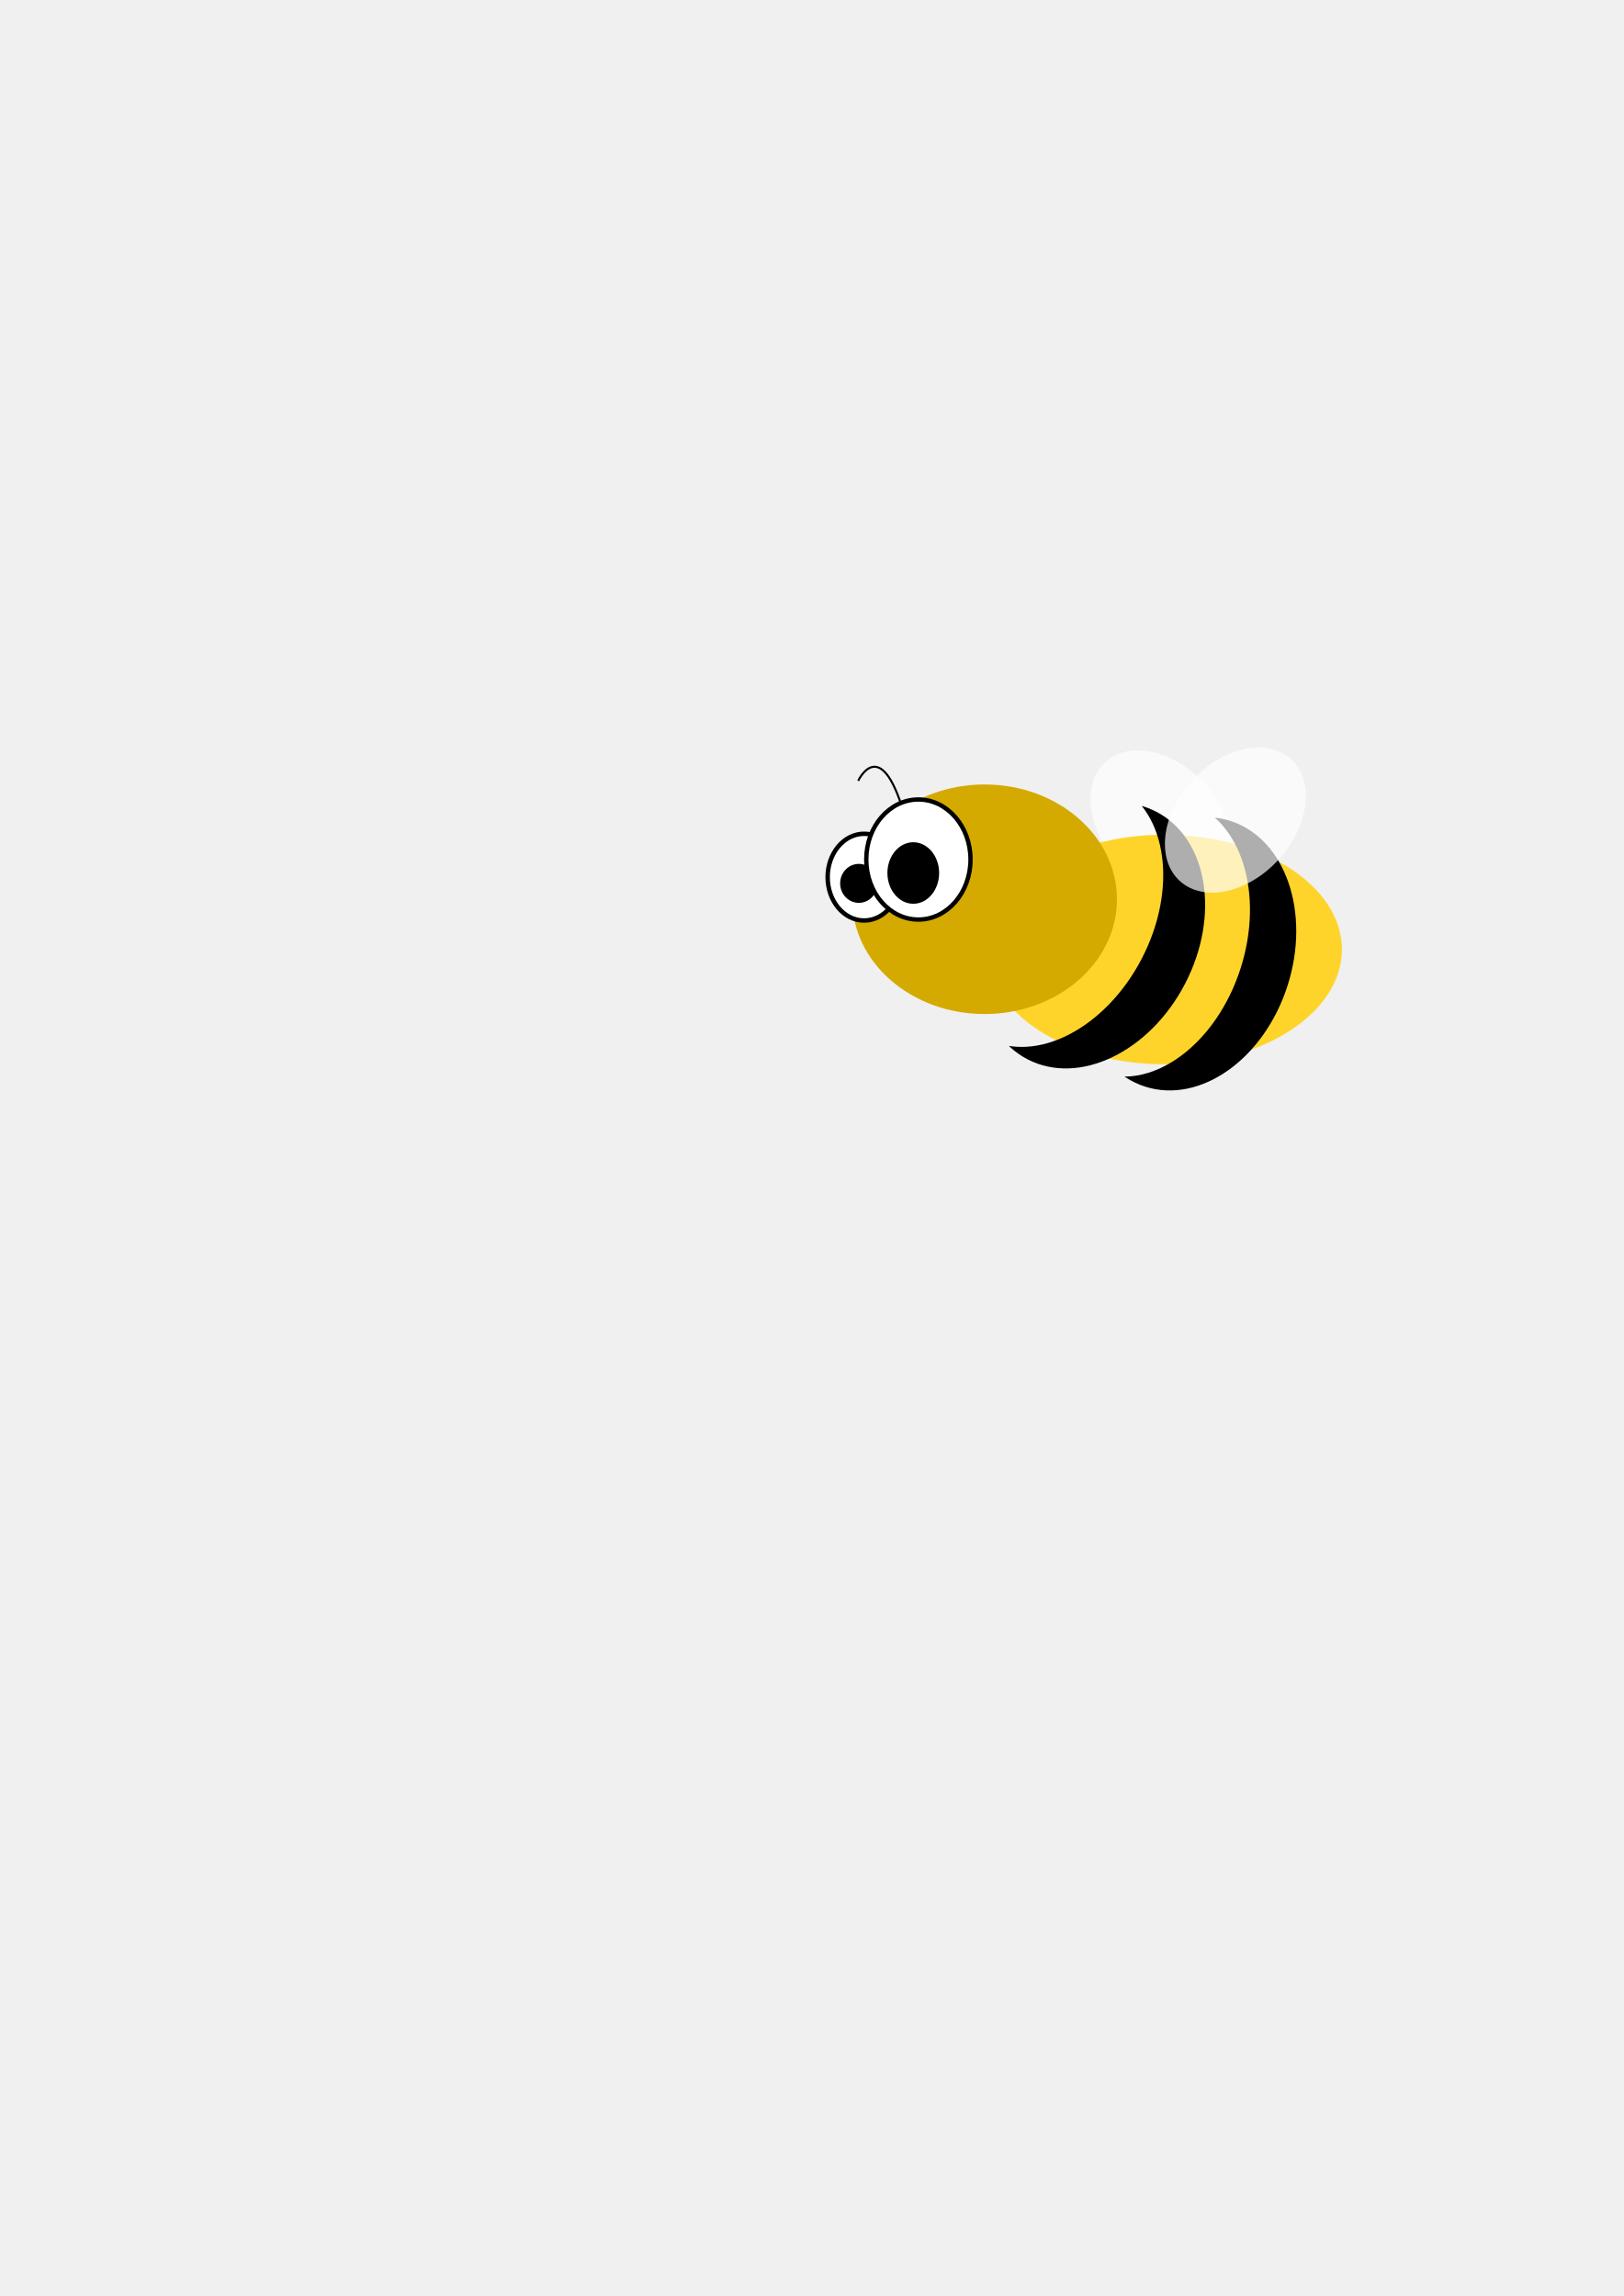
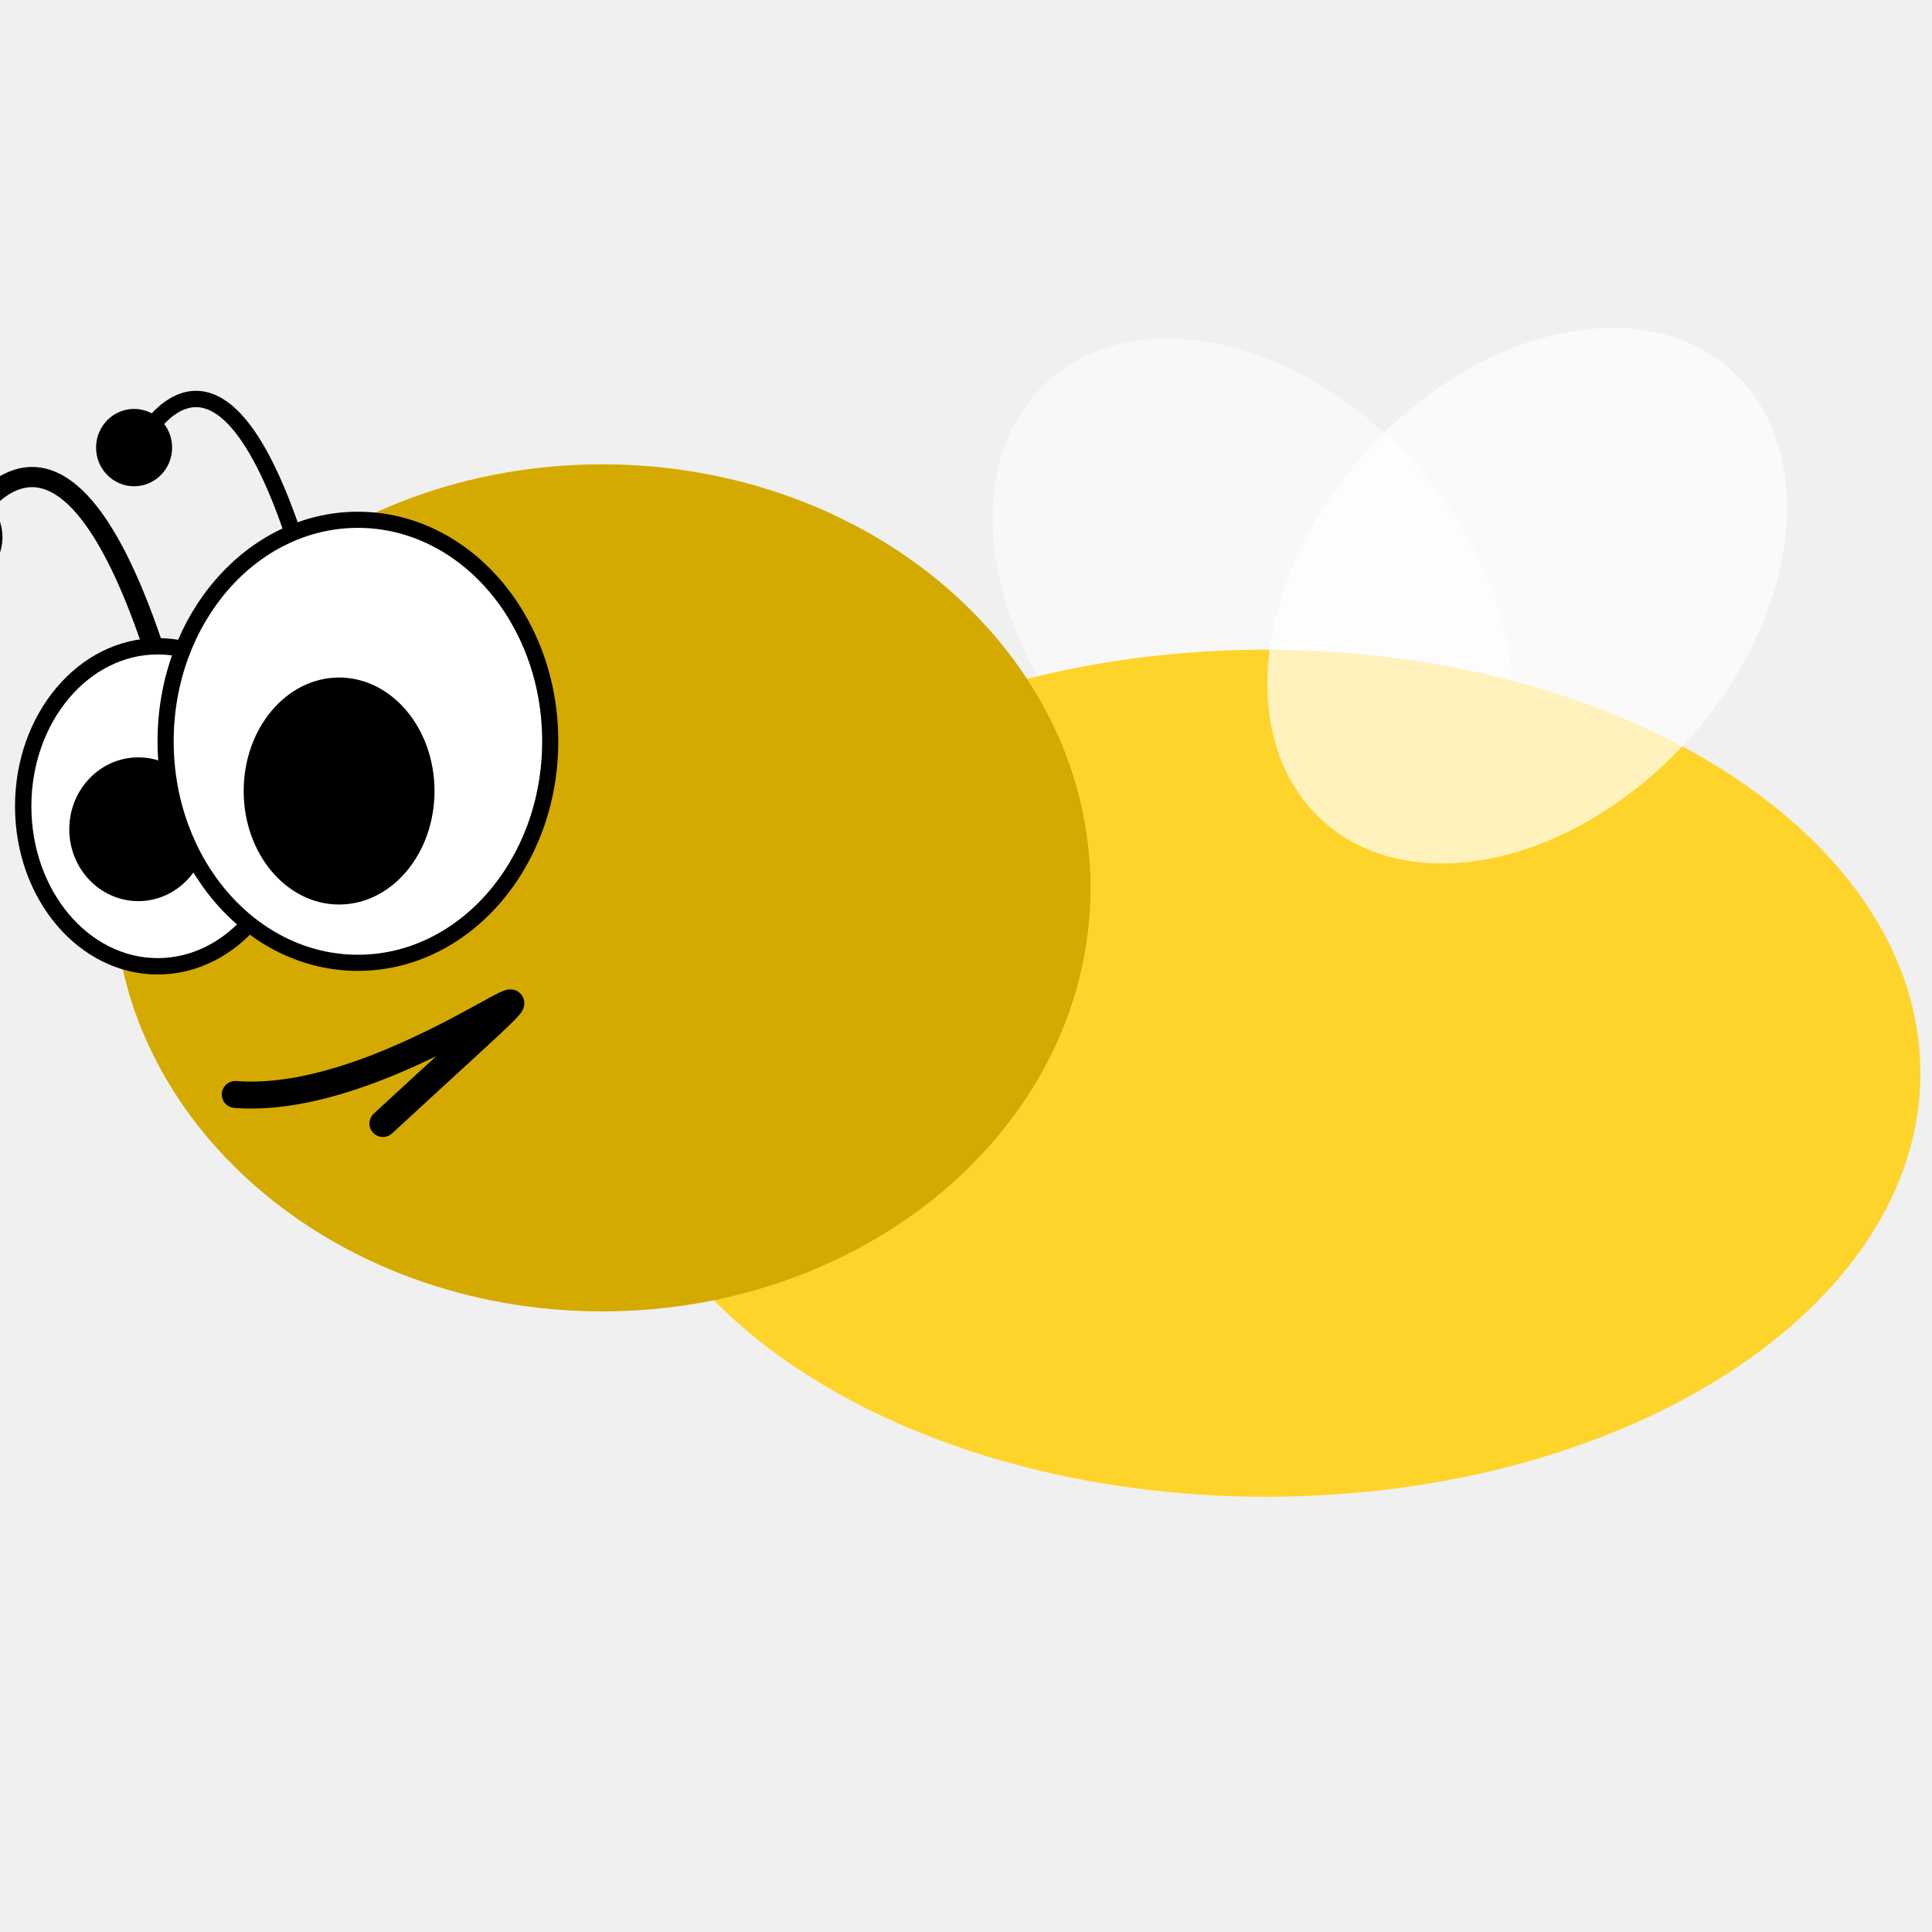
- <svg xmlns="http://www.w3.org/2000/svg" width="210mm" height="297mm" viewBox="0 0 210 297" version="1.1" id="svg5">
+ <svg xmlns="http://www.w3.org/2000/svg" width="256" height="256" viewBox="0 0 67.733 67.733" version="1.1" id="svg5">
  <defs id="defs2">
    <clipPath clipPathUnits="userSpaceOnUse" id="clipPath2375">
      <ellipse style="display:none;fill:#ff0000;stroke:none;stroke-width:0.551;stroke-linejoin:round;stroke-miterlimit:4;stroke-dasharray:none" id="ellipse2377" cx="95.509" cy="128.436" rx="20.449" ry="14.43" d="M 115.958,128.436 A 20.449,14.43 0 0 1 95.509,142.866 20.449,14.43 0 0 1 75.06,128.436 20.449,14.43 0 0 1 95.509,114.007 20.449,14.43 0 0 1 115.958,128.436 Z" />
      <path id="lpe_path-effect2379" style="fill:#ff0000;stroke:none;stroke-width:0.551;stroke-linejoin:round;stroke-miterlimit:4;stroke-dasharray:none" class="powerclip" d="M 70.742,101.812 H 120.891 v 40.169 H 70.742 Z m 45.216,26.624 a 20.449,14.43 0 0 0 -20.449,-14.43 20.449,14.43 0 0 0 -20.449,14.43 20.449,14.43 0 0 0 20.449,14.43 20.449,14.43 0 0 0 20.449,-14.43 z" />
    </clipPath>
    <clipPath clipPathUnits="userSpaceOnUse" id="clipPath2375-2">
-       <ellipse style="display:none;fill:#ff0000;stroke:none;stroke-width:0.551;stroke-linejoin:round;stroke-miterlimit:4;stroke-dasharray:none" id="ellipse2377-9" cx="95.509" cy="128.436" rx="20.449" ry="14.43" d="M 115.958,128.436 A 20.449,14.43 0 0 1 95.509,142.866 20.449,14.43 0 0 1 75.06,128.436 20.449,14.43 0 0 1 95.509,114.007 20.449,14.43 0 0 1 115.958,128.436 Z" />
+       <ellipse style="display:none;fill:#ff0000;stroke:none;stroke-width:0.551;stroke-linejoin:round;stroke-miterlimit:4;stroke-dasharray:none" id="ellipse2377-9" cx="95.509" cy="128.436" rx="20.449" ry="14.43" />
      <path id="lpe_path-effect2379-1" style="fill:#ff0000;stroke:none;stroke-width:0.551;stroke-linejoin:round;stroke-miterlimit:4;stroke-dasharray:none" class="powerclip" d="M 70.742,101.812 H 120.891 v 40.169 H 70.742 Z m 45.216,26.624 a 20.449,14.43 0 0 0 -20.449,-14.43 20.449,14.43 0 0 0 -20.449,14.43 20.449,14.43 0 0 0 20.449,14.43 20.449,14.43 0 0 0 20.449,-14.43 z" />
    </clipPath>
    <clipPath clipPathUnits="userSpaceOnUse" id="clipath_lpe_path-effect2599">
      <ellipse style="display:none;fill:#ff0000;stroke:none;stroke-width:0.551;stroke-linejoin:round;stroke-miterlimit:4;stroke-dasharray:none" id="ellipse2601" cx="95.509" cy="128.436" rx="20.449" ry="14.43" />
    </clipPath>
    <clipPath clipPathUnits="userSpaceOnUse" id="clipPath2375-7">
-       <ellipse style="display:none;fill:#ff0000;stroke:none;stroke-width:0.551;stroke-linejoin:round;stroke-miterlimit:4;stroke-dasharray:none" id="ellipse2377-0" cx="95.509" cy="128.436" rx="20.449" ry="14.43" d="M 115.958,128.436 A 20.449,14.43 0 0 1 95.509,142.866 20.449,14.43 0 0 1 75.06,128.436 20.449,14.43 0 0 1 95.509,114.007 20.449,14.43 0 0 1 115.958,128.436 Z" />
+       <ellipse style="display:none;fill:#ff0000;stroke:none;stroke-width:0.551;stroke-linejoin:round;stroke-miterlimit:4;stroke-dasharray:none" id="ellipse2377-0" cx="95.509" cy="128.436" rx="20.449" ry="14.43" />
      <path id="lpe_path-effect2379-9" style="fill:#ff0000;stroke:none;stroke-width:0.551;stroke-linejoin:round;stroke-miterlimit:4;stroke-dasharray:none" class="powerclip" d="M 70.742,101.812 H 120.891 v 40.169 H 70.742 Z m 45.216,26.624 a 20.449,14.43 0 0 0 -20.449,-14.43 20.449,14.43 0 0 0 -20.449,14.43 20.449,14.43 0 0 0 20.449,14.43 20.449,14.43 0 0 0 20.449,-14.43 z" />
    </clipPath>
    <clipPath clipPathUnits="userSpaceOnUse" id="clipath_lpe_path-effect2743">
      <ellipse style="display:none;fill:#ff0000;stroke:none;stroke-width:0.551;stroke-linejoin:round;stroke-miterlimit:4;stroke-dasharray:none" id="ellipse2745" cx="95.509" cy="128.436" rx="20.449" ry="14.43" />
    </clipPath>
    <clipPath clipPathUnits="userSpaceOnUse" id="clipath_lpe_path-effect2743-6">
-       <ellipse style="display:none;fill:#ff0000;stroke:none;stroke-width:0.551;stroke-linejoin:round;stroke-miterlimit:4;stroke-dasharray:none" id="ellipse2745-0" cx="95.509" cy="128.436" rx="20.449" ry="14.43" d="M 115.958,128.436 A 20.449,14.43 0 0 1 95.509,142.866 20.449,14.43 0 0 1 75.06,128.436 20.449,14.43 0 0 1 95.509,114.007 20.449,14.43 0 0 1 115.958,128.436 Z" />
+       <ellipse style="display:none;fill:#ff0000;stroke:none;stroke-width:0.551;stroke-linejoin:round;stroke-miterlimit:4;stroke-dasharray:none" id="ellipse2745-0" cx="95.509" cy="128.436" rx="20.449" ry="14.43" />
      <path id="lpe_path-effect2743-6" style="fill:#ff0000;stroke:none;stroke-width:0.551;stroke-linejoin:round;stroke-miterlimit:4;stroke-dasharray:none" class="powerclip" d="M 70.742,101.812 H 120.891 v 40.169 H 70.742 Z m 45.216,26.624 a 20.449,14.43 0 0 0 -20.449,-14.43 20.449,14.43 0 0 0 -20.449,14.43 20.449,14.43 0 0 0 20.449,14.43 20.449,14.43 0 0 0 20.449,-14.43 z" />
    </clipPath>
    <clipPath clipPathUnits="userSpaceOnUse" id="clipath_lpe_path-effect2807">
      <ellipse style="display:none;fill:#ff0000;stroke:none;stroke-width:0.551;stroke-linejoin:round;stroke-miterlimit:4;stroke-dasharray:none" id="ellipse2809" cx="95.509" cy="128.436" rx="20.449" ry="14.43" />
    </clipPath>
    <clipPath clipPathUnits="userSpaceOnUse" id="clipPath2375-6">
-       <ellipse style="display:none;fill:#ff0000;stroke:none;stroke-width:0.551;stroke-linejoin:round;stroke-miterlimit:4;stroke-dasharray:none" id="ellipse2377-1" cx="95.509" cy="128.436" rx="20.449" ry="14.43" d="M 115.958,128.436 A 20.449,14.43 0 0 1 95.509,142.866 20.449,14.43 0 0 1 75.06,128.436 20.449,14.43 0 0 1 95.509,114.007 20.449,14.43 0 0 1 115.958,128.436 Z" />
+       <ellipse style="display:none;fill:#ff0000;stroke:none;stroke-width:0.551;stroke-linejoin:round;stroke-miterlimit:4;stroke-dasharray:none" id="ellipse2377-1" cx="95.509" cy="128.436" rx="20.449" ry="14.43" />
      <path id="lpe_path-effect2379-8" style="fill:#ff0000;stroke:none;stroke-width:0.551;stroke-linejoin:round;stroke-miterlimit:4;stroke-dasharray:none" class="powerclip" d="M 70.742,101.812 H 120.891 v 40.169 H 70.742 Z m 45.216,26.624 a 20.449,14.43 0 0 0 -20.449,-14.43 20.449,14.43 0 0 0 -20.449,14.43 20.449,14.43 0 0 0 20.449,14.43 20.449,14.43 0 0 0 20.449,-14.43 z" />
    </clipPath>
    <clipPath clipPathUnits="userSpaceOnUse" id="clipath_lpe_path-effect3428">
      <ellipse style="display:none;fill:#ff0000;stroke:none;stroke-width:0.551;stroke-linejoin:round;stroke-miterlimit:4;stroke-dasharray:none" id="ellipse3430" cx="95.509" cy="128.436" rx="20.449" ry="14.43" d="M 115.958,128.436 A 20.449,14.43 0 0 1 95.509,142.866 20.449,14.43 0 0 1 75.06,128.436 20.449,14.43 0 0 1 95.509,114.007 20.449,14.43 0 0 1 115.958,128.436 Z" />
      <path id="lpe_path-effect3428" style="fill:#ff0000;stroke:none;stroke-width:0.551;stroke-linejoin:round;stroke-miterlimit:4;stroke-dasharray:none" class="powerclip" d="M 70.742,101.812 H 120.891 v 40.169 H 70.742 Z m 45.216,26.624 a 20.449,14.43 0 0 0 -20.449,-14.43 20.449,14.43 0 0 0 -20.449,14.43 20.449,14.43 0 0 0 20.449,14.43 20.449,14.43 0 0 0 20.449,-14.43 z" />
    </clipPath>
+     <clipPath clipPathUnits="userSpaceOnUse" id="clipPath2375-3">
+       <ellipse style="display:none;fill:#ff0000;stroke:none;stroke-width:0.551;stroke-linejoin:round;stroke-miterlimit:4;stroke-dasharray:none" id="ellipse2377-7" cx="95.509" cy="128.436" rx="20.449" ry="14.43" d="M 115.958,128.436 A 20.449,14.43 0 0 1 95.509,142.866 20.449,14.43 0 0 1 75.06,128.436 20.449,14.43 0 0 1 95.509,114.007 20.449,14.43 0 0 1 115.958,128.436 Z" />
+       <path id="lpe_path-effect2379-5" style="fill:#ff0000;stroke:none;stroke-width:0.551;stroke-linejoin:round;stroke-miterlimit:4;stroke-dasharray:none" class="powerclip" d="M 70.742,101.812 H 120.891 v 40.169 H 70.742 Z m 45.216,26.624 a 20.449,14.43 0 0 0 -20.449,-14.43 20.449,14.43 0 0 0 -20.449,14.43 20.449,14.43 0 0 0 20.449,14.43 20.449,14.43 0 0 0 20.449,-14.43 z" />
+     </clipPath>
+     <clipPath clipPathUnits="userSpaceOnUse" id="clipath_lpe_path-effect3428-9">
+       <ellipse style="display:none;fill:#ff0000;stroke:none;stroke-width:0.551;stroke-linejoin:round;stroke-miterlimit:4;stroke-dasharray:none" id="ellipse3430-2" cx="95.509" cy="128.436" rx="20.449" ry="14.43" d="M 115.958,128.436 A 20.449,14.43 0 0 1 95.509,142.866 20.449,14.43 0 0 1 75.06,128.436 20.449,14.43 0 0 1 95.509,114.007 20.449,14.43 0 0 1 115.958,128.436 Z" />
+       <path id="lpe_path-effect3428-2" style="fill:#ff0000;stroke:none;stroke-width:0.551;stroke-linejoin:round;stroke-miterlimit:4;stroke-dasharray:none" class="powerclip" d="M 70.742,101.812 H 120.891 v 40.169 H 70.742 Z m 45.216,26.624 a 20.449,14.43 0 0 0 -20.449,-14.43 20.449,14.43 0 0 0 -20.449,14.43 20.449,14.43 0 0 0 20.449,14.43 20.449,14.43 0 0 0 20.449,-14.43 z" />
+     </clipPath>
+     <clipPath clipPathUnits="userSpaceOnUse" id="clipath_lpe_path-effect7751">
+       <ellipse style="display:none;fill:#ff0000;stroke:none;stroke-width:0.551;stroke-linejoin:round;stroke-miterlimit:4;stroke-dasharray:none" id="ellipse7753" cx="95.509" cy="128.436" rx="20.449" ry="14.43" d="M 115.958,128.436 A 20.449,14.43 0 0 1 95.509,142.866 20.449,14.43 0 0 1 75.06,128.436 20.449,14.43 0 0 1 95.509,114.007 20.449,14.43 0 0 1 115.958,128.436 Z" />
+       <path id="lpe_path-effect7751" style="fill:#ff0000;stroke:none;stroke-width:0.551;stroke-linejoin:round;stroke-miterlimit:4;stroke-dasharray:none" class="powerclip" d="M 70.742,101.812 H 120.891 v 40.169 H 70.742 Z m 45.216,26.624 a 20.449,14.43 0 0 0 -20.449,-14.43 20.449,14.43 0 0 0 -20.449,14.43 20.449,14.43 0 0 0 20.449,14.43 20.449,14.43 0 0 0 20.449,-14.43 z" />
+     </clipPath>
+     <clipPath clipPathUnits="userSpaceOnUse" id="clipath_lpe_path-effect7747">
+       <ellipse style="display:none;fill:#ff0000;stroke:none;stroke-width:0.551;stroke-linejoin:round;stroke-miterlimit:4;stroke-dasharray:none" id="ellipse7758" cx="95.509" cy="128.436" rx="20.449" ry="14.43" d="M 115.958,128.436 A 20.449,14.43 0 0 1 95.509,142.866 20.449,14.43 0 0 1 75.06,128.436 20.449,14.43 0 0 1 95.509,114.007 20.449,14.43 0 0 1 115.958,128.436 Z" />
+       <path id="lpe_path-effect7747" style="fill:#ff0000;stroke:none;stroke-width:0.551;stroke-linejoin:round;stroke-miterlimit:4;stroke-dasharray:none" class="powerclip" d="M 70.742,101.812 H 120.891 v 40.169 H 70.742 Z m 45.216,26.624 a 20.449,14.43 0 0 0 -20.449,-14.43 20.449,14.43 0 0 0 -20.449,14.43 20.449,14.43 0 0 0 20.449,14.43 20.449,14.43 0 0 0 20.449,-14.43 z" />
+     </clipPath>
  </defs>
  <g id="layer1">
-     <ellipse style="opacity:0.682;fill:#ffffff;stroke:none;stroke-width:0.529;stroke-linejoin:round;stroke-miterlimit:4;stroke-dasharray:none" id="path3825" cx="39.142" cy="-179.838" rx="7.577" ry="10.664" transform="matrix(0.7386546,-0.6740842,-0.6740842,-0.7386546,0,0)" />
-     <ellipse style="fill:#ffd42a;stroke-width:0.772;stroke-linejoin:round" id="path868-7" cx="-150.621" cy="122.822" rx="22.935" ry="14.848" transform="scale(-1,1)" />
-     <ellipse style="fill:#d4aa00;stroke-width:0.667;stroke-linejoin:round" id="path868" cx="-127.34" cy="116.323" rx="17.122" ry="14.848" transform="scale(-1,1)" />
-     <ellipse style="fill:#ffffff;stroke:#000000;stroke-width:0.574;stroke-linejoin:round;stroke-miterlimit:4;stroke-dasharray:none" id="path868-3-6" cx="-111.759" cy="113.463" transform="scale(-1,1)" rx="4.716" ry="5.61" />
-     <ellipse style="fill:#000000;stroke:none;stroke-width:0.276;stroke-linejoin:round;stroke-miterlimit:4;stroke-dasharray:none" id="path868-3-6-5" cx="-111.078" cy="114.268" transform="scale(-1,1)" rx="2.419" ry="2.52" />
-     <ellipse style="fill:#ffffff;stroke:#000000;stroke-width:0.566;stroke-linejoin:round;stroke-miterlimit:4;stroke-dasharray:none" id="path868-3" cx="-118.779" cy="111.184" transform="scale(-1,1)" rx="6.742" ry="7.766" />
-     <ellipse style="fill:#000000;stroke:none;stroke-width:0.407;stroke-linejoin:round;stroke-miterlimit:4;stroke-dasharray:none" id="path868-3-6-5-3" cx="-118.118" cy="112.928" transform="scale(-1,1)" rx="3.345" ry="3.979" />
-     <path style="fill:#000000;stroke:none;stroke-width:0.558;stroke-linejoin:round;stroke-miterlimit:4;stroke-dasharray:none;opacity:1" id="path2105" clip-path="url(#clipPath2375)" d="M 115.891,121.897 A 20.075,15.085 0 0 1 95.816,136.982 20.075,15.085 0 0 1 75.742,121.897 20.075,15.085 0 0 1 95.816,106.812 20.075,15.085 0 0 1 115.891,121.897 Z" transform="matrix(-0.4158653,0.7970931,-0.7970931,-0.4158653,278.2349,95.33451)" />
-     <path style="fill:#000000;stroke:none;stroke-width:0.558;stroke-linejoin:round;stroke-miterlimit:4;stroke-dasharray:none" id="path2105-7" clip-path="url(#clipath_lpe_path-effect3428)" transform="matrix(-0.274507,0.8561234,-0.8561234,-0.274507,284.2669,74.8027)" d="M 115.891,121.897 A 20.075,15.085 0 0 1 95.816,136.982 20.075,15.085 0 0 1 75.742,121.897 20.075,15.085 0 0 1 95.816,106.812 20.075,15.085 0 0 1 115.891,121.897 Z" />
-     <ellipse style="opacity:0.682;fill:#ffffff;stroke:none;stroke-width:0.529;stroke-linejoin:round;stroke-miterlimit:4;stroke-dasharray:none" id="path3825-2" cx="-189.524" cy="29.345" rx="7.577" ry="10.664" transform="rotate(-137.6169)" />
-     <path style="fill:none;stroke:#000000;stroke-width:0.265px;stroke-linecap:butt;stroke-linejoin:miter;stroke-opacity:1" d="m 116.549,104.047 c -2.91,-8.731 -5.556,-3.043 -5.556,-3.043" id="path4668" />
+     <ellipse style="opacity:0.516;fill:#ffffff;stroke:none;stroke-width:0.529;stroke-linejoin:round;stroke-miterlimit:4;stroke-dasharray:none" id="path3825" cx="18.104" cy="-45.3" rx="7.577" ry="10.664" transform="matrix(0.7386546,-0.6740842,-0.6740842,-0.7386546,0,0)" />
+     <ellipse style="fill:#ffd42a;stroke-width:0.772;stroke-linejoin:round" id="path868-7" cx="-44.391" cy="37.626" rx="22.935" ry="14.848" transform="scale(-1,1)" />
+     <ellipse style="fill:#d4aa00;stroke-width:0.667;stroke-linejoin:round" id="path868" cx="-21.11" cy="31.127" rx="17.122" ry="14.848" transform="scale(-1,1)" />
+     <ellipse style="fill:#ffffff;stroke:#000000;stroke-width:0.574;stroke-linejoin:round;stroke-miterlimit:4;stroke-dasharray:none" id="path868-3-6" cx="-5.529" cy="28.267" transform="scale(-1,1)" rx="4.716" ry="5.61" />
+     <ellipse style="fill:#000000;stroke:none;stroke-width:0.276;stroke-linejoin:round;stroke-miterlimit:4;stroke-dasharray:none" id="path868-3-6-5" cx="-4.848" cy="29.072" transform="scale(-1,1)" rx="2.419" ry="2.52" />
+     <ellipse style="fill:#ffffff;stroke:#000000;stroke-width:0.566;stroke-linejoin:round;stroke-miterlimit:4;stroke-dasharray:none" id="path868-3" cx="-12.548" cy="25.989" transform="scale(-1,1)" rx="6.742" ry="7.766" />
+     <ellipse style="fill:#000000;stroke:none;stroke-width:0.407;stroke-linejoin:round;stroke-miterlimit:4;stroke-dasharray:none" id="path868-3-6-5-3" cx="-11.888" cy="27.732" transform="scale(-1,1)" rx="3.345" ry="3.979" />
+     <path style="fill:#000000;stroke:none;stroke-width:0.558;stroke-linejoin:round;stroke-miterlimit:4;stroke-dasharray:none" id="path2105" clip-path="url(#clipPath2375)" transform="matrix(-0.4158653,0.7970931,-0.7970931,-0.4158653,172.0046,10.13868)" />
+     <path style="fill:#000000;stroke:none;stroke-width:0.558;stroke-linejoin:round;stroke-miterlimit:4;stroke-dasharray:none" id="path2105-7" clip-path="url(#clipath_lpe_path-effect3428)" transform="matrix(-0.274507,0.8561234,-0.8561234,-0.274507,178.0367,-10.39313)" />
+     <ellipse style="opacity:0.688;fill:#ffffff;stroke:none;stroke-width:0.529;stroke-linejoin:round;stroke-miterlimit:4;stroke-dasharray:none" id="path3825-2" cx="-53.627" cy="20.667" rx="7.577" ry="10.664" transform="rotate(-137.6169)" />
+     <path style="fill:none;stroke:#000000;stroke-width:0.573;stroke-linecap:butt;stroke-linejoin:miter;stroke-opacity:1;stroke-miterlimit:4;stroke-dasharray:none" d="M 10.319,18.852 C 7.408,10.12 4.763,15.809 4.763,15.809" id="path4668" />
+     <ellipse style="opacity:1;fill:#000000;stroke:none;stroke-width:0.823;stroke-linejoin:round;stroke-miterlimit:4;stroke-dasharray:none" id="path5898" cx="4.701" cy="15.692" rx="1.333" ry="1.356" />
+     <path style="fill:none;stroke:#000000;stroke-width:0.709;stroke-linecap:butt;stroke-linejoin:miter;stroke-miterlimit:4;stroke-dasharray:none;stroke-opacity:1" d="M 5.392,22.746 C 1.788,11.936 -1.488,18.979 -1.488,18.979" id="path4668-0" />
+     <ellipse style="fill:#000000;stroke:none;stroke-width:1.019;stroke-linejoin:round;stroke-miterlimit:4;stroke-dasharray:none" id="path5898-2" cx="-1.564" cy="18.834" rx="1.65" ry="1.679" />
+     <path style="fill:none;stroke:#000000;stroke-width:0.945;stroke-linecap:round;stroke-linejoin:round;stroke-miterlimit:12.2;stroke-dasharray:none;stroke-opacity:1" d="M 8.248,38.371 C 14.612,38.88 23.353,30.224 13.424,39.389" id="path6656" />
+     <ellipse style="fill:#ffd42a;stroke-width:0.772;stroke-linejoin:round" id="path868-7-9" cx="-125.337" cy="36.879" rx="22.935" ry="14.848" transform="scale(-1,1)" />
+     <ellipse style="fill:#d4aa00;stroke-width:0.667;stroke-linejoin:round" id="path868-73" cx="-102.055" cy="30.379" rx="17.122" ry="14.848" transform="scale(-1,1)" />
+     <ellipse style="fill:#ffffff;stroke:#000000;stroke-width:0.574;stroke-linejoin:round;stroke-miterlimit:4;stroke-dasharray:none" id="path868-3-6-6" cx="-86.475" cy="27.52" transform="scale(-1,1)" rx="4.716" ry="5.61" />
+     <ellipse style="fill:#000000;stroke:none;stroke-width:0.276;stroke-linejoin:round;stroke-miterlimit:4;stroke-dasharray:none" id="path868-3-6-5-1" cx="-85.794" cy="28.325" transform="scale(-1,1)" rx="2.419" ry="2.52" />
+     <ellipse style="fill:#ffffff;stroke:#000000;stroke-width:0.566;stroke-linejoin:round;stroke-miterlimit:4;stroke-dasharray:none" id="path868-3-2" cx="-93.494" cy="25.241" transform="scale(-1,1)" rx="6.742" ry="7.766" />
+     <ellipse style="fill:#000000;stroke:none;stroke-width:0.407;stroke-linejoin:round;stroke-miterlimit:4;stroke-dasharray:none" id="path868-3-6-5-3-9" cx="-92.834" cy="26.985" transform="scale(-1,1)" rx="3.345" ry="3.979" />
+     <path style="fill:#000000;stroke:none;stroke-width:0.558;stroke-linejoin:round;stroke-miterlimit:4;stroke-dasharray:none" id="path2105-3" clip-path="url(#clipath_lpe_path-effect7747)" transform="matrix(-0.4158653,0.7970931,-0.7970931,-0.4158653,252.9504,9.391477)" d="M 115.891,121.897 A 20.075,15.085 0 0 1 95.816,136.982 20.075,15.085 0 0 1 75.742,121.897 20.075,15.085 0 0 1 95.816,106.812 20.075,15.085 0 0 1 115.891,121.897 Z" />
+     <path style="fill:#000000;stroke:none;stroke-width:0.558;stroke-linejoin:round;stroke-miterlimit:4;stroke-dasharray:none" id="path2105-7-1" clip-path="url(#clipath_lpe_path-effect7751)" transform="matrix(-0.274507,0.8561234,-0.8561234,-0.274507,258.9824,-11.14033)" d="M 115.891,121.897 A 20.075,15.085 0 0 1 95.816,136.982 20.075,15.085 0 0 1 75.742,121.897 20.075,15.085 0 0 1 95.816,106.812 20.075,15.085 0 0 1 115.891,121.897 Z" />
+     <ellipse style="opacity:0.688;fill:#ffffff;stroke:none;stroke-width:0.529;stroke-linejoin:round;stroke-miterlimit:4;stroke-dasharray:none" id="path3825-2-9" cx="-76.862" cy="116.4" rx="7.577" ry="10.664" transform="matrix(-0.7386546,0.6740842,0.6740842,0.7386546,0,0)" />
+     <path style="fill:none;stroke:#000000;stroke-width:0.573;stroke-linecap:butt;stroke-linejoin:miter;stroke-miterlimit:4;stroke-dasharray:none;stroke-opacity:1" d="m 91.265,18.104 c -2.91,-8.731 -5.556,-3.043 -5.556,-3.043" id="path4668-4" />
+     <ellipse style="fill:#000000;stroke:none;stroke-width:0.823;stroke-linejoin:round;stroke-miterlimit:4;stroke-dasharray:none" id="path5898-7" cx="85.646" cy="14.945" rx="1.333" ry="1.356" />
+     <path style="fill:none;stroke:#000000;stroke-width:0.709;stroke-linecap:butt;stroke-linejoin:miter;stroke-miterlimit:4;stroke-dasharray:none;stroke-opacity:1" d="M 86.337,21.999 C 82.734,11.189 79.458,18.232 79.458,18.232" id="path4668-0-8" />
+     <ellipse style="fill:#000000;stroke:none;stroke-width:1.019;stroke-linejoin:round;stroke-miterlimit:4;stroke-dasharray:none" id="path5898-2-4" cx="79.382" cy="18.087" rx="1.65" ry="1.679" />
+     <path style="fill:none;stroke:#000000;stroke-width:0.945;stroke-linecap:round;stroke-linejoin:round;stroke-miterlimit:12.2;stroke-dasharray:none;stroke-opacity:1" d="m 89.193,37.624 c 6.365,0.509 15.106,-8.147 5.177,1.018" id="path6656-5" />
  </g>
</svg>
